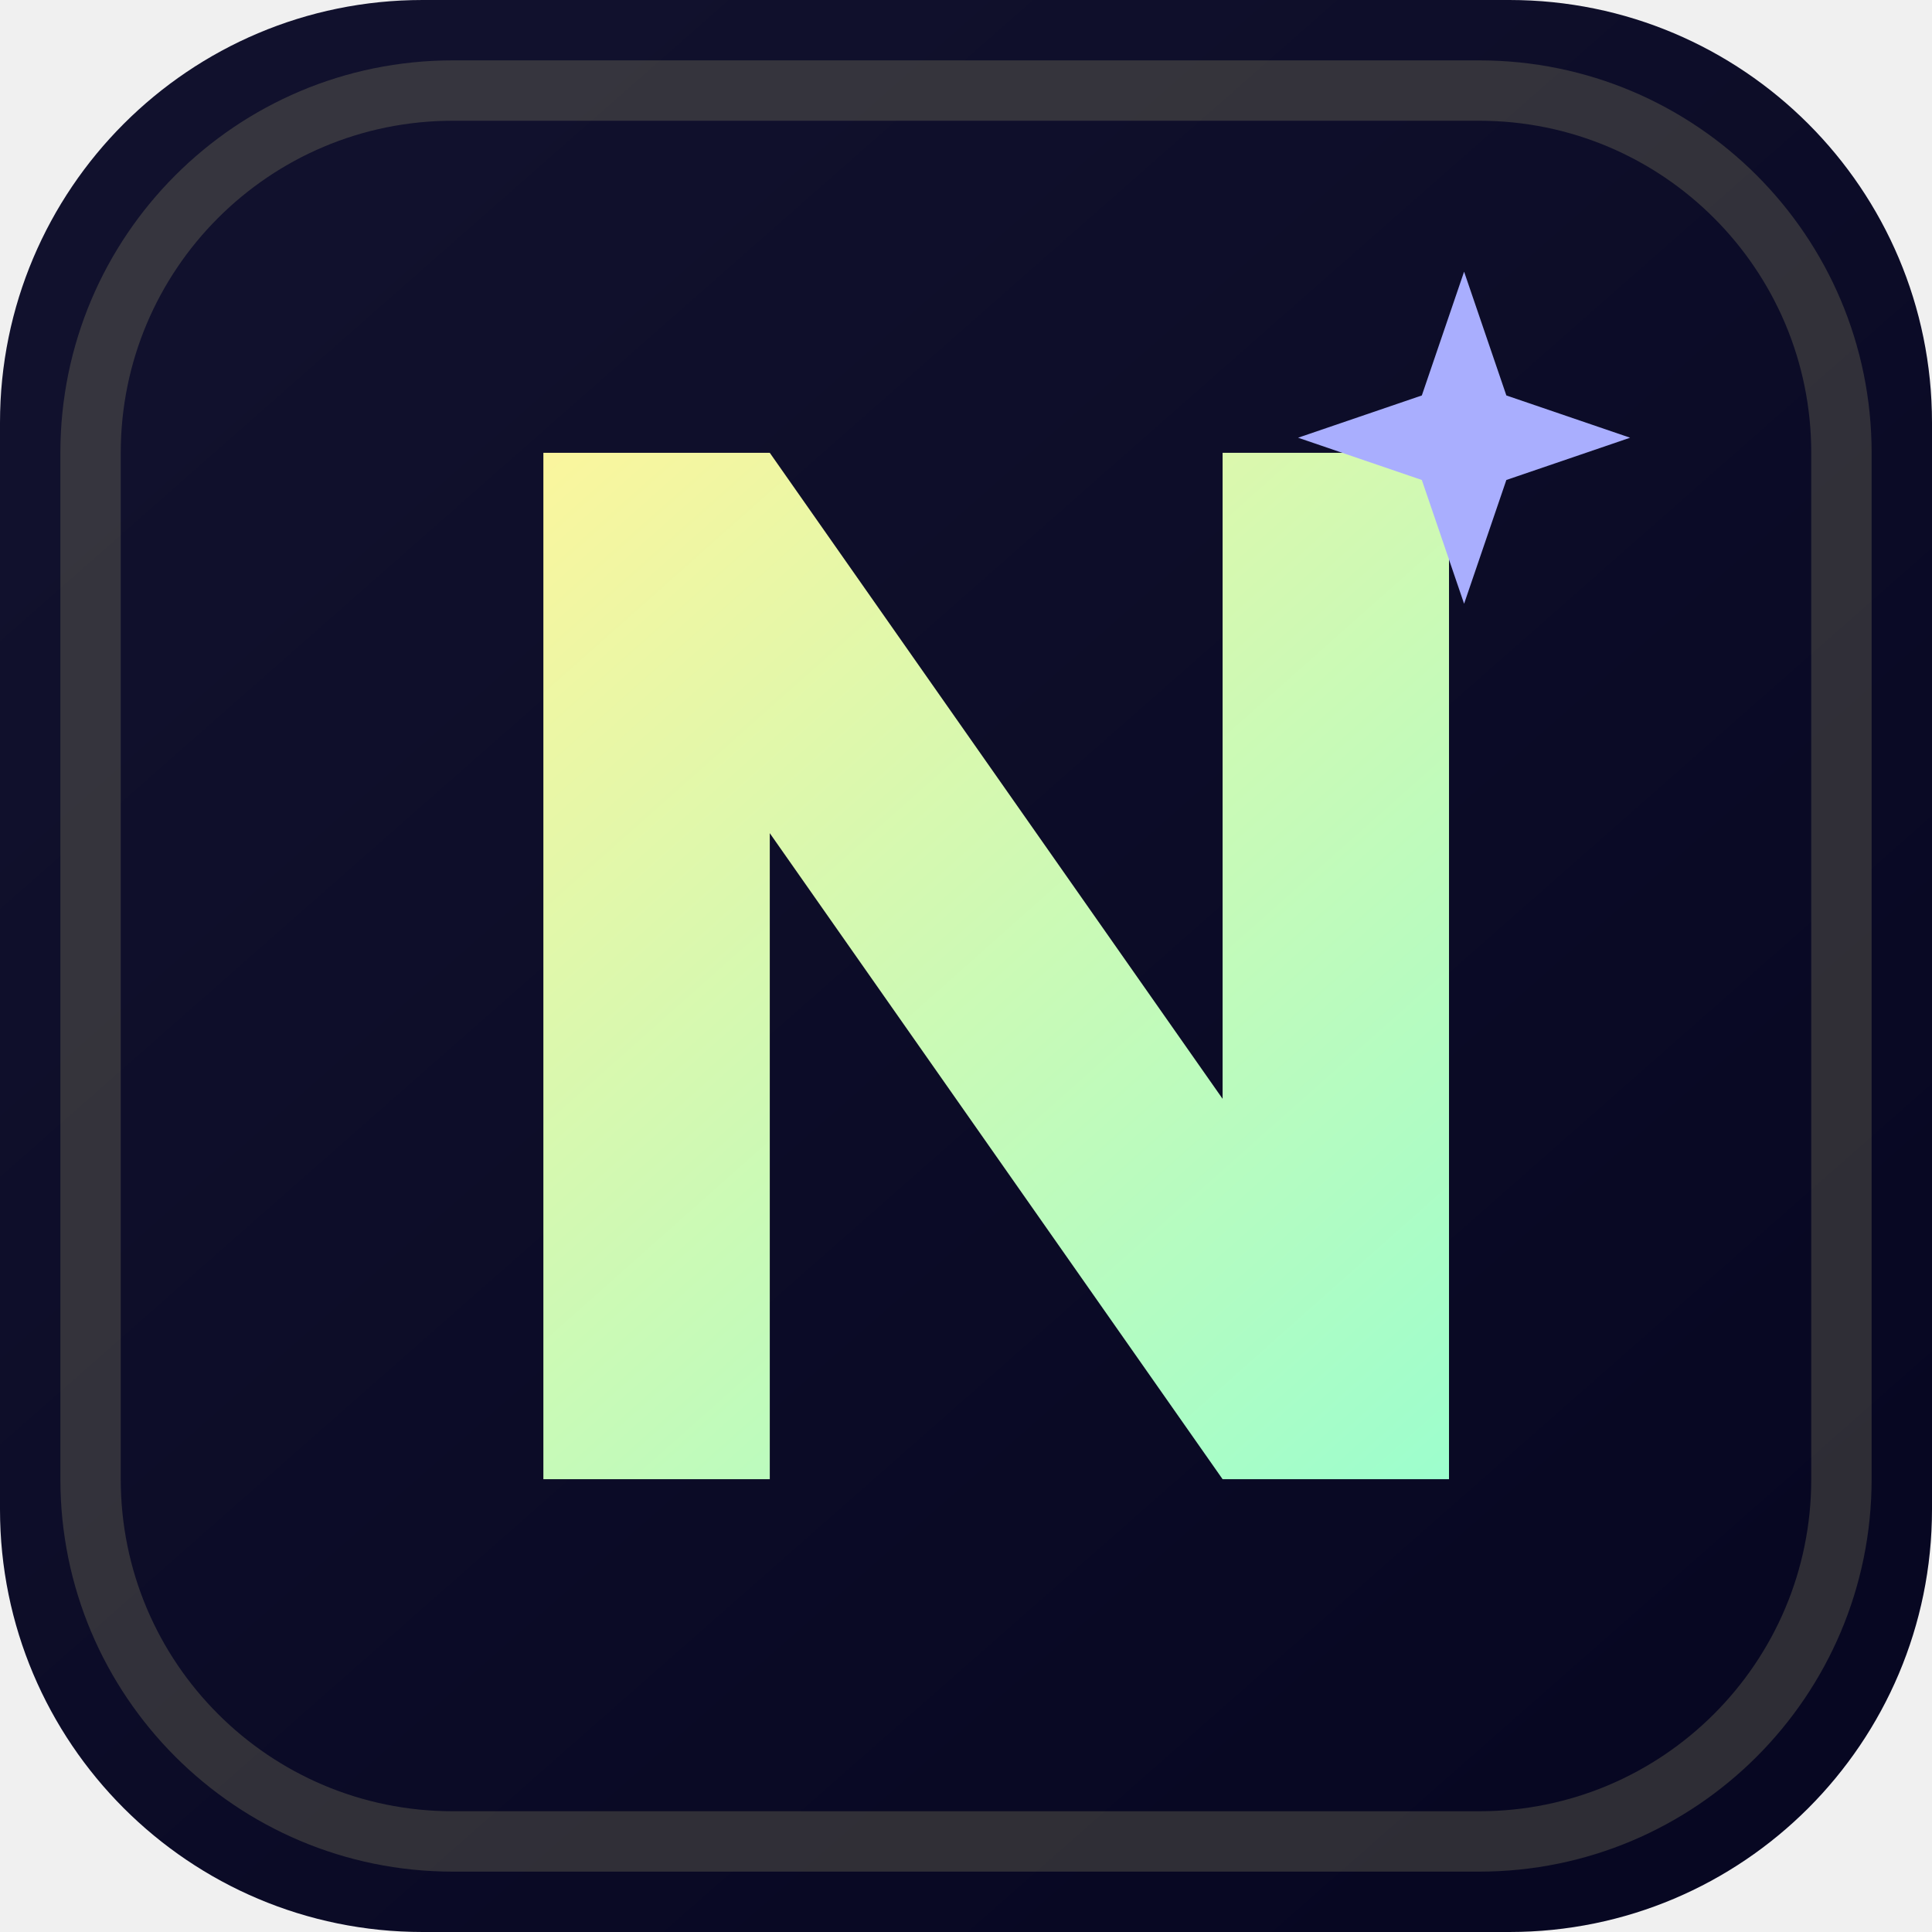
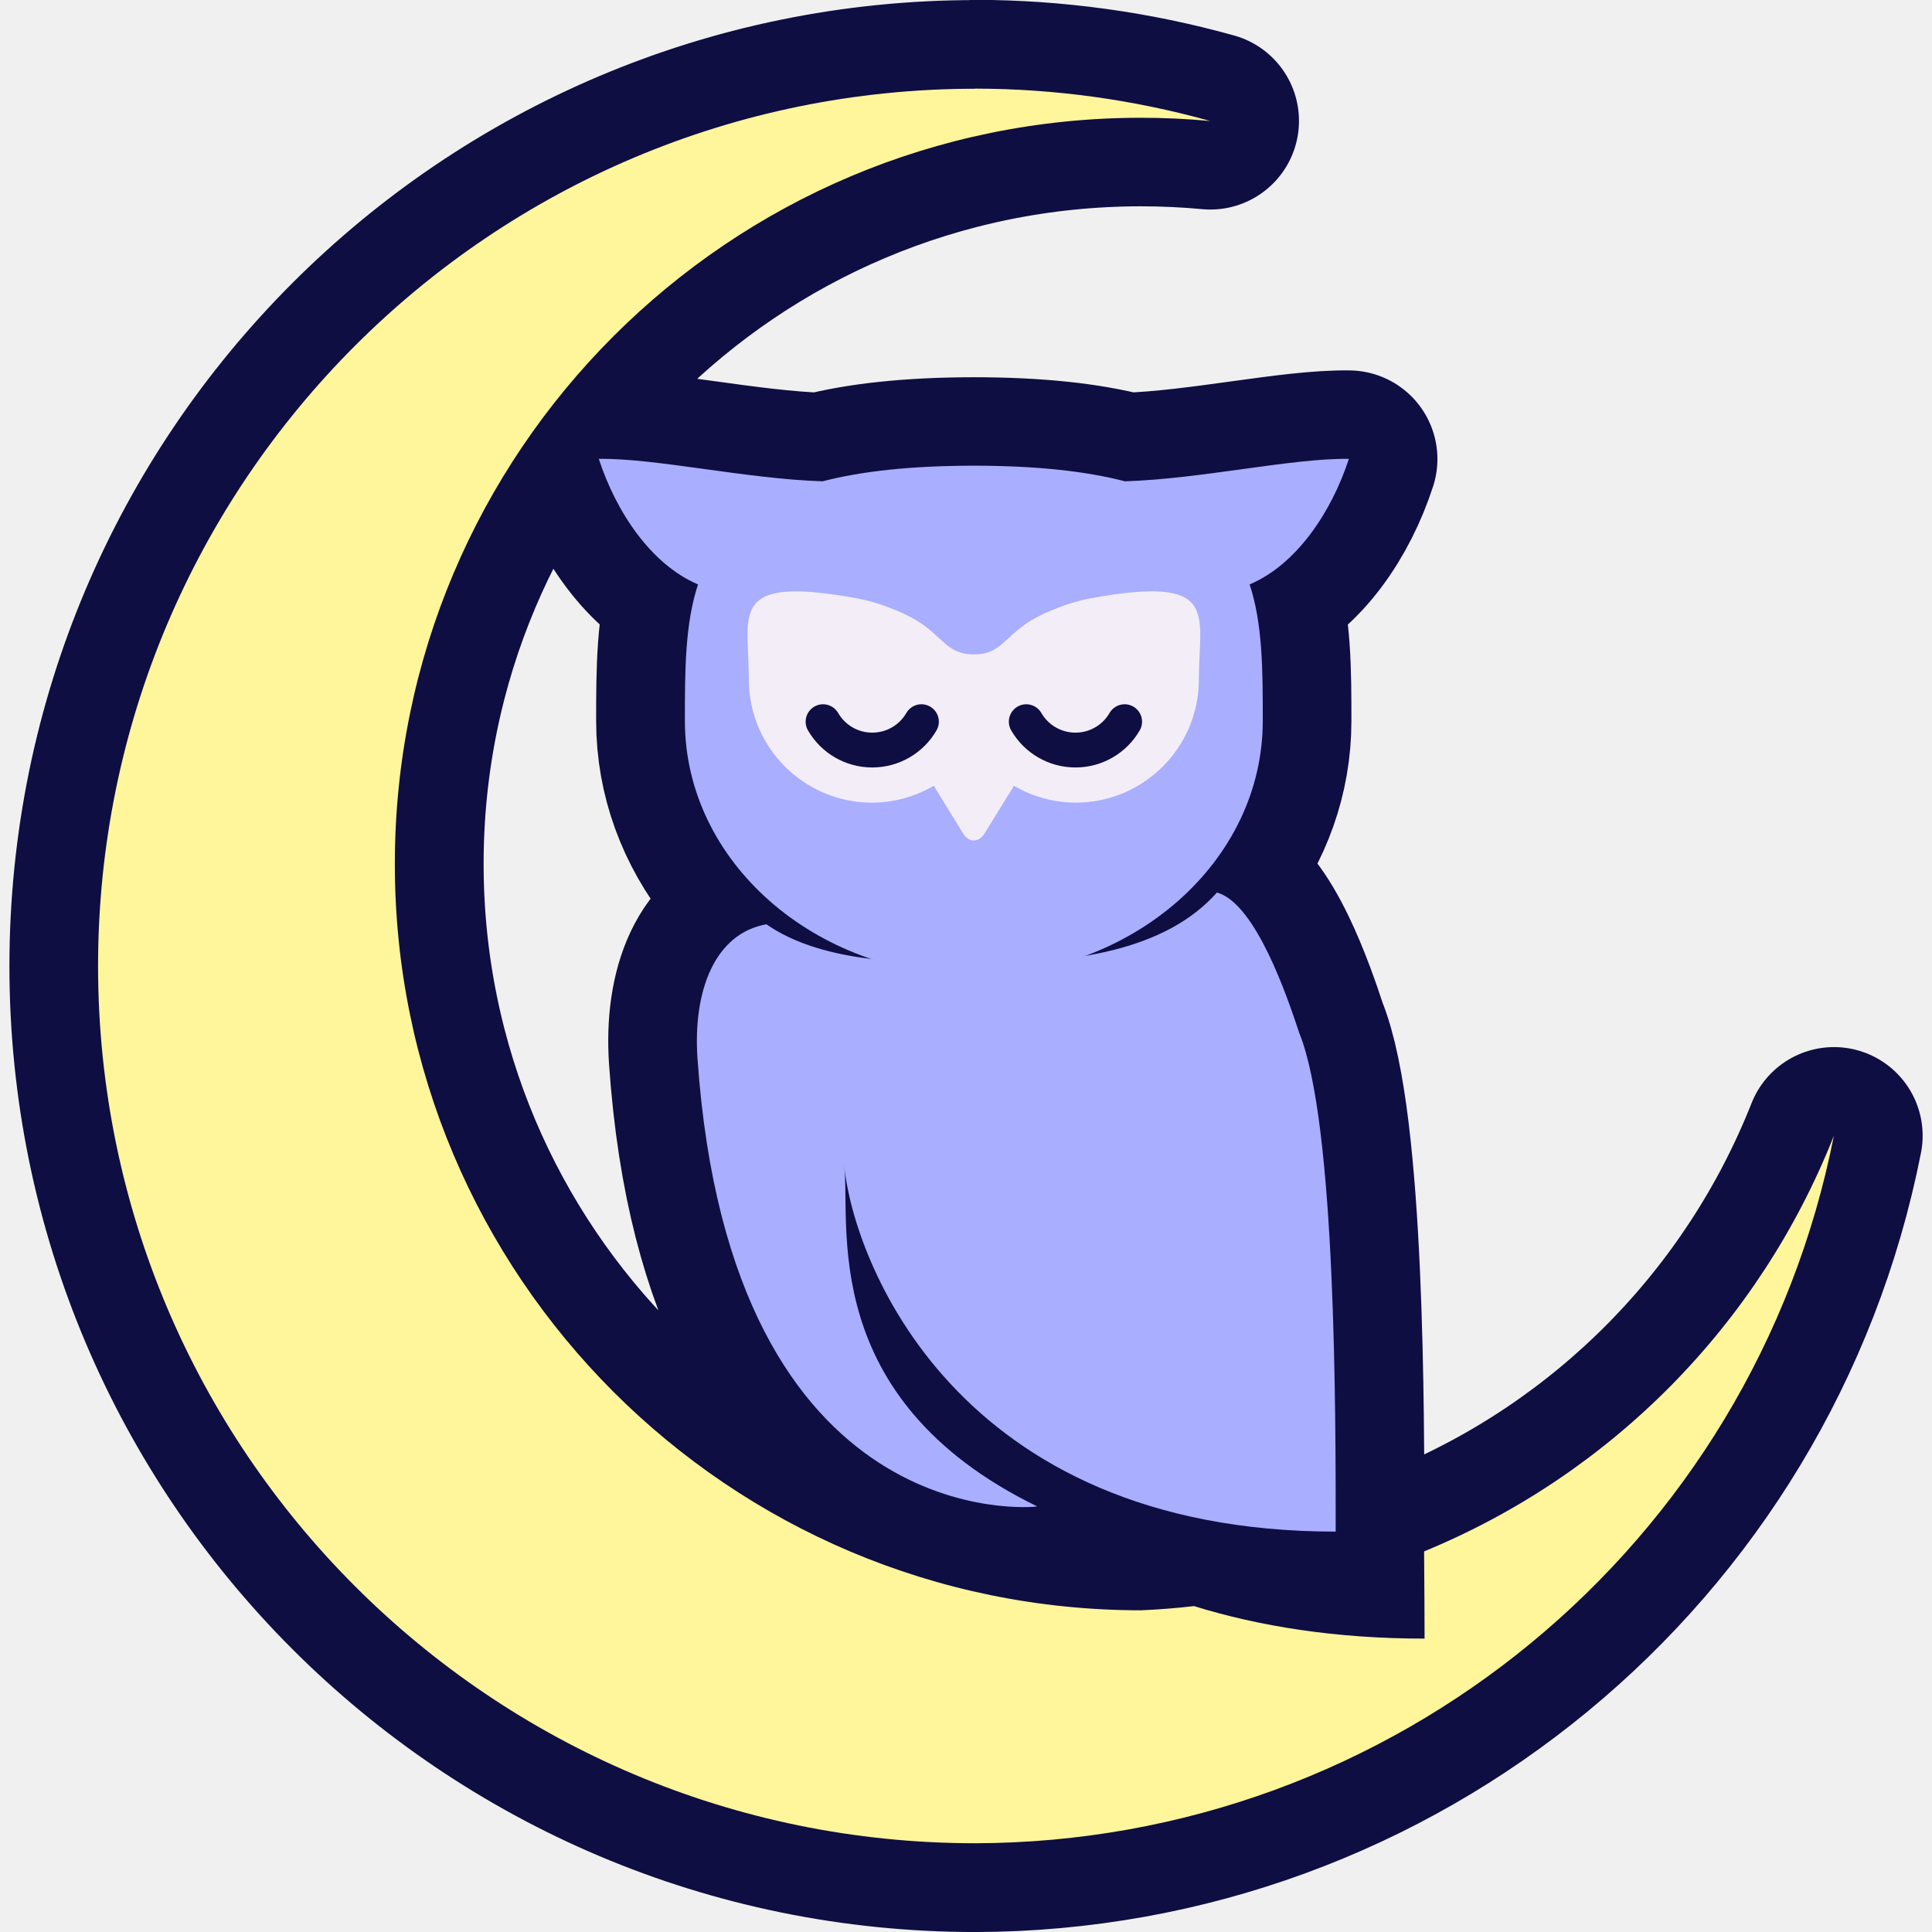
- <svg xmlns="http://www.w3.org/2000/svg" viewBox="0 0 64 64">
-   <defs>
-     <linearGradient id="bg" x1="10" x2="54" y1="8" y2="58" gradientUnits="userSpaceOnUse">
-       <stop stop-color="#11112d" />
-       <stop offset="1" stop-color="#070722" />
-     </linearGradient>
-     <linearGradient id="mark" x1="16" x2="48" y1="14" y2="50" gradientUnits="userSpaceOnUse">
-       <stop stop-color="#fff59b" />
-       <stop offset="1" stop-color="#9bfece" />
-     </linearGradient>
-   </defs>
-   <rect width="64" height="64" rx="14" fill="url(#bg)" />
-   <path fill="url(#mark)" d="M18 49V15h7.5l15 21.4V15H48v34h-7.5l-15-21.4V49H18Z" />
-   <path fill="#a9aefe" d="m48.5 9 1.4 4.1 4.1 1.4-4.1 1.4-1.4 4.1-1.4-4.1-4.1-1.4 4.1-1.4L48.5 9Z" />
-   <rect x="3" y="3" width="58" height="58" rx="12" fill="none" stroke="#fff59b" stroke-opacity=".16" stroke-width="2" />
+ <svg xmlns="http://www.w3.org/2000/svg" width="256" height="256" viewBox="0 0 67.733 67.733" version="1.1" id="svg1">
+   <defs id="defs1" />
+   <g id="g60" style="fill:#ffffff;fill-opacity:1;stroke:#0e0e43;stroke-width:6.218;stroke-dasharray:none;stroke-opacity:1" transform="matrix(1.000061,0,0,1.000061,-5.373674,-63.88093)">
+     <g id="g1" transform="matrix(0.3457623,0,0,0.3457623,1.809613,40.07395)" style="fill:#ffffff;fill-opacity:1;stroke:#0e0e43;stroke-width:17.982;stroke-dasharray:none;stroke-opacity:1">
+       <g id="g2" style="fill:#ffffff;fill-opacity:1;stroke:#0e0e43;stroke-width:1.478;stroke-dasharray:none;stroke-opacity:1" transform="matrix(12.1625,0,0,12.1625,-32.46221,-452.9689)">
+         <path id="path1" style="fill:#ffffff;fill-opacity:1;stroke:#0e0e43;stroke-width:1.478;stroke-linecap:round;stroke-linejoin:round;stroke-miterlimit:9.1;stroke-dasharray:none;stroke-opacity:1;paint-order:fill markers stroke" d="m 11.647,43.643 c -4.038,8.9e-4 -7.312,3.274 -7.313,7.313 -1.947e-4,4.039 3.274,7.314 7.313,7.314 3.487,-0.008 6.483,-2.477 7.158,-5.899 -0.621,1.571 -1.854,2.822 -3.416,3.465 0.002,0.277 0.004,0.532 0.004,0.726 -0.739,0 -1.376,-0.102 -1.922,-0.271 -0.147,0.017 -0.294,0.029 -0.441,0.035 -3.436,2.08e-4 -6.221,-2.785 -6.221,-6.221 -2.081e-4,-3.436 2.785,-6.221 6.221,-6.221 0.192,2.18e-4 0.385,0.009 0.576,0.027 -0.638,-0.178 -1.297,-0.269 -1.959,-0.27 z m -3.139,3.086 c 0.145,0.444 0.436,0.881 0.827,1.047 -0.109,0.329 -0.11,0.719 -0.11,1.137 0,0.905 0.643,1.676 1.548,1.983 -0.33,-0.042 -0.632,-0.123 -0.868,-0.287 -0.432,0.077 -0.613,0.557 -0.574,1.118 0.277,4 2.81,3.741 2.832,3.735 -1.853,-0.904 -1.549,-2.378 -1.61,-2.847 0.076,0.795 0.926,3.057 4.098,3.057 0,-0.953 0.005,-3.403 -0.304,-4.158 -0.097,-0.294 -0.363,-1.081 -0.686,-1.169 -0.262,0.294 -0.644,0.45 -1.095,0.527 0.868,-0.322 1.477,-1.077 1.477,-1.958 0,-0.418 -5.29e-4,-0.808 -0.11,-1.137 0.391,-0.166 0.683,-0.603 0.827,-1.047 -0.473,-0.007 -1.225,0.167 -1.867,0.187 -0.321,-0.084 -0.734,-0.13 -1.26,-0.13 -0.526,5.76e-4 -0.939,0.047 -1.26,0.13 -0.642,-0.02 -1.394,-0.194 -1.867,-0.187 z" />
+       </g>
+     </g>
+   </g>
+   <g id="g55" style="fill:#fff59b;fill-opacity:1" transform="matrix(4.20559,0,0,4.20559,-14.7889,-180.4336)">
+     <path id="path55" style="fill:#fff59b;fill-opacity:1;stroke:none;stroke-width:1;stroke-linecap:round;stroke-linejoin:round;stroke-miterlimit:9.1;stroke-dasharray:none;paint-order:fill markers stroke" d="m 11.646,43.643 a 7.314,7.314 0 0 0 -7.312,7.312 7.314,7.314 0 0 0 7.312,7.314 7.314,7.314 0 0 0 7.158,-5.898 6.22,6.22 0 0 1 -3.416,3.465 c 0.002,0.277 0.004,0.533 0.004,0.727 -0.739,0 -1.376,-0.102 -1.922,-0.271 a 6.22,6.22 0 0 1 -0.441,0.035 6.22,6.22 0 0 1 -6.221,-6.221 6.22,6.22 0 0 1 6.221,-6.221 6.22,6.22 0 0 1 0.576,0.027 7.314,7.314 0 0 0 -1.959,-0.27 z" />
+   </g>
+   <path id="path56" style="fill:#a9aefe;fill-opacity:1;stroke:none;stroke-width:1.346;stroke-miterlimit:9.1;paint-order:fill markers stroke" d="m 42.664,31.291 c -1.803,2.023 -4.95,2.493 -8.525,2.503 -2.718,-0.008 -5.45,-0.128 -7.27,-1.39 -1.817,0.324 -2.579,2.344 -2.416,4.703 1.165,16.823 11.817,15.735 11.912,15.707 -7.793,-3.802 -6.516,-10 -6.773,-11.975 0.321,3.342 3.896,12.857 17.235,12.857 0,-4.01 0.02,-14.311 -1.279,-17.487 -0.409,-1.237 -1.525,-4.547 -2.885,-4.918 z" />
+   <rect style="fill:#f3edf7;fill-opacity:1;stroke-width:6.298;stroke-linecap:square;stroke-linejoin:round;stroke-miterlimit:6.4" id="rect3" width="16.254" height="10.521" x="25.888" y="19.682" />
+   <path id="path57" style="fill:#a9aefe;fill-opacity:1;stroke:none;stroke-width:3.766;stroke-miterlimit:9.1;paint-order:fill markers stroke" d="m 20.992,16.087 c 0.609,1.866 1.835,3.704 3.48,4.402 -0.459,1.383 -0.461,3.025 -0.461,4.783 0,4.928 4.534,8.919 10.13,8.939 5.597,-0.019 10.13,-4.011 10.13,-8.939 0,-1.758 -0.002,-3.4 -0.461,-4.783 1.645,-0.697 2.871,-2.536 3.48,-4.402 -1.988,-0.03 -5.151,0.701 -7.85,0.787 -1.352,-0.352 -3.086,-0.546 -5.3,-0.548 -2.213,0.002 -3.948,0.196 -5.3,0.548 -2.699,-0.086 -5.862,-0.817 -7.85,-0.787 z m 6.777,4.648 c 0.555,-0.014 1.3,0.062 2.304,0.246 0.672,0.123 1.524,0.452 2.034,0.755 0.951,0.563 1.074,1.208 2.034,1.208 0.96,0 1.083,-0.644 2.034,-1.208 0.51,-0.302 1.362,-0.632 2.034,-0.755 4.591,-0.842 3.822,0.524 3.822,2.837 0,2.387 -1.935,4.322 -4.322,4.322 -0.763,-0.004 -1.511,-0.209 -2.169,-0.596 -0.015,0.034 -0.029,0.065 -0.048,0.095 l -0.969,1.573 c -0.105,0.171 -0.244,0.257 -0.381,0.254 -0.138,0.003 -0.276,-0.083 -0.381,-0.254 l -0.969,-1.573 c -0.019,-0.03 -0.032,-0.062 -0.048,-0.095 -0.658,0.387 -1.406,0.592 -2.169,0.596 -2.387,0 -4.322,-1.935 -4.322,-4.322 0,-1.807 -0.466,-3.033 1.518,-3.083 z" />
+   <path id="path58" style="fill:none;stroke:#0e0e43;stroke-width:1.221;stroke-linecap:round;stroke-miterlimit:9.1;stroke-dasharray:none;stroke-opacity:1;paint-order:fill markers stroke" d="M 32.304,25.301 A 1.991,1.991 0 0 1 30.58,26.296 1.991,1.991 0 0 1 28.855,25.301" />
+   <path id="path59" style="fill:none;stroke:#0e0e43;stroke-width:1.221;stroke-linecap:round;stroke-miterlimit:9.1;stroke-dasharray:none;stroke-opacity:1;paint-order:fill markers stroke" d="M 39.428,25.301 A 1.991,1.991 0 0 1 37.704,26.296 1.991,1.991 0 0 1 35.979,25.301" />
</svg>
